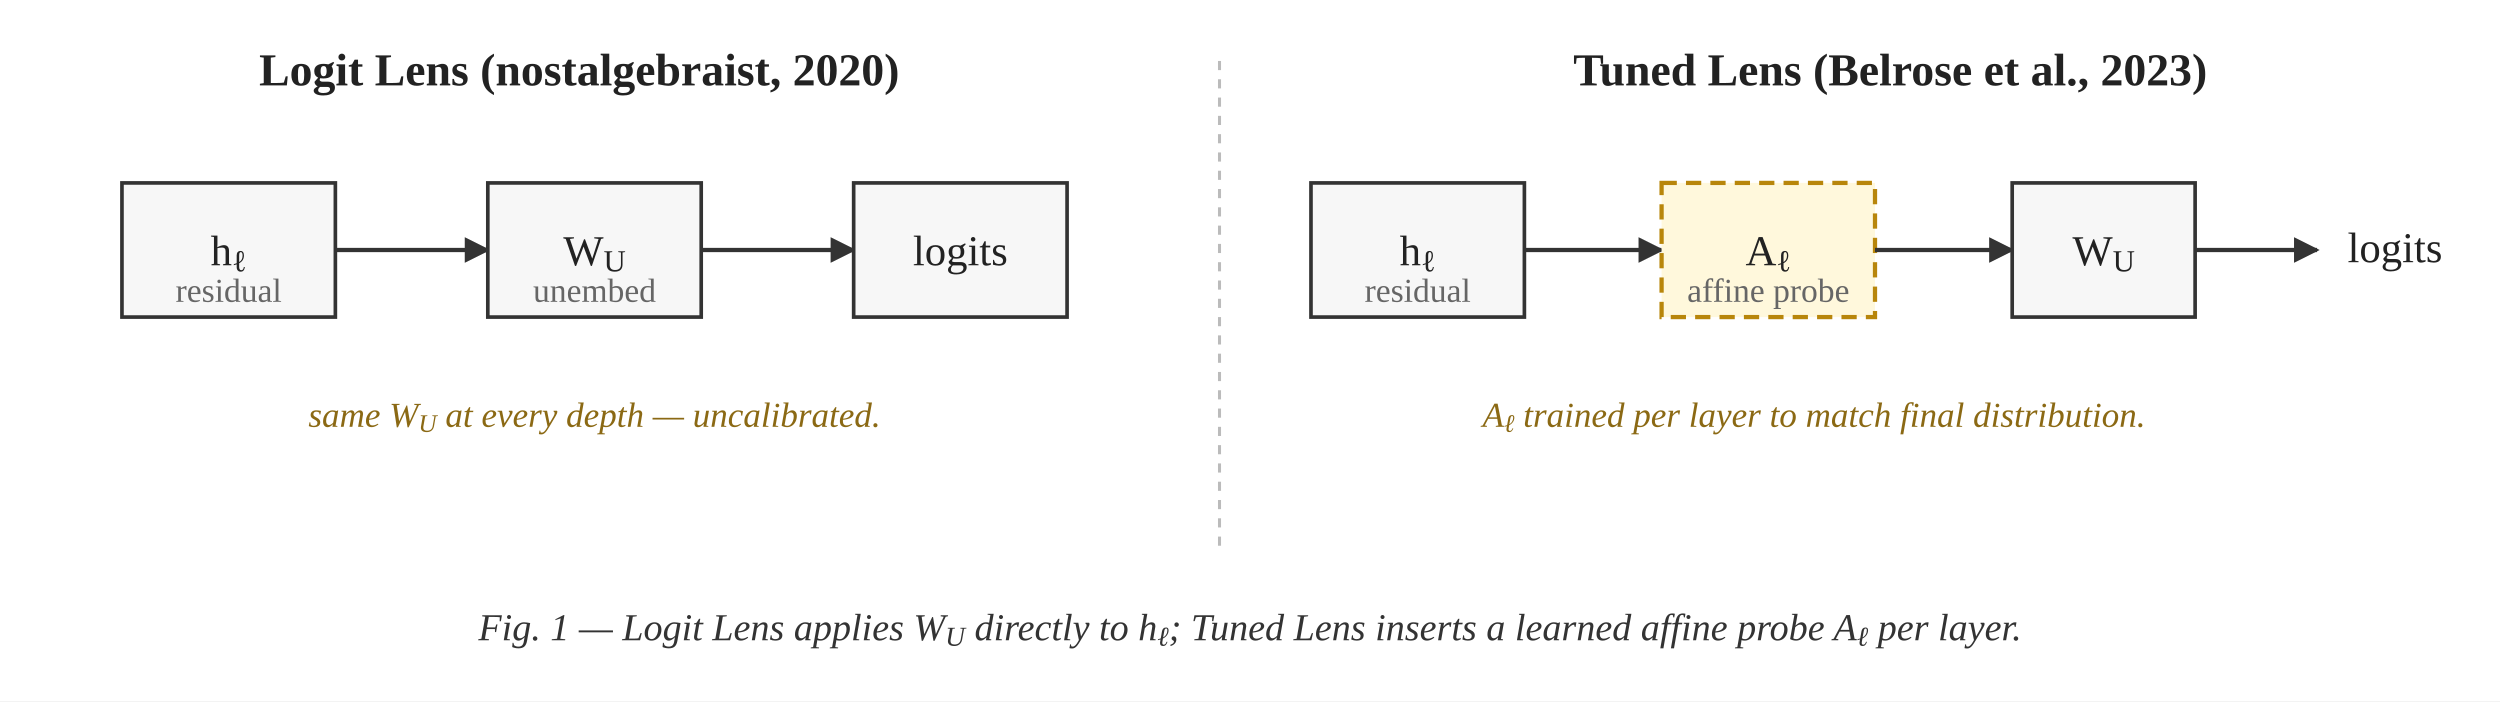
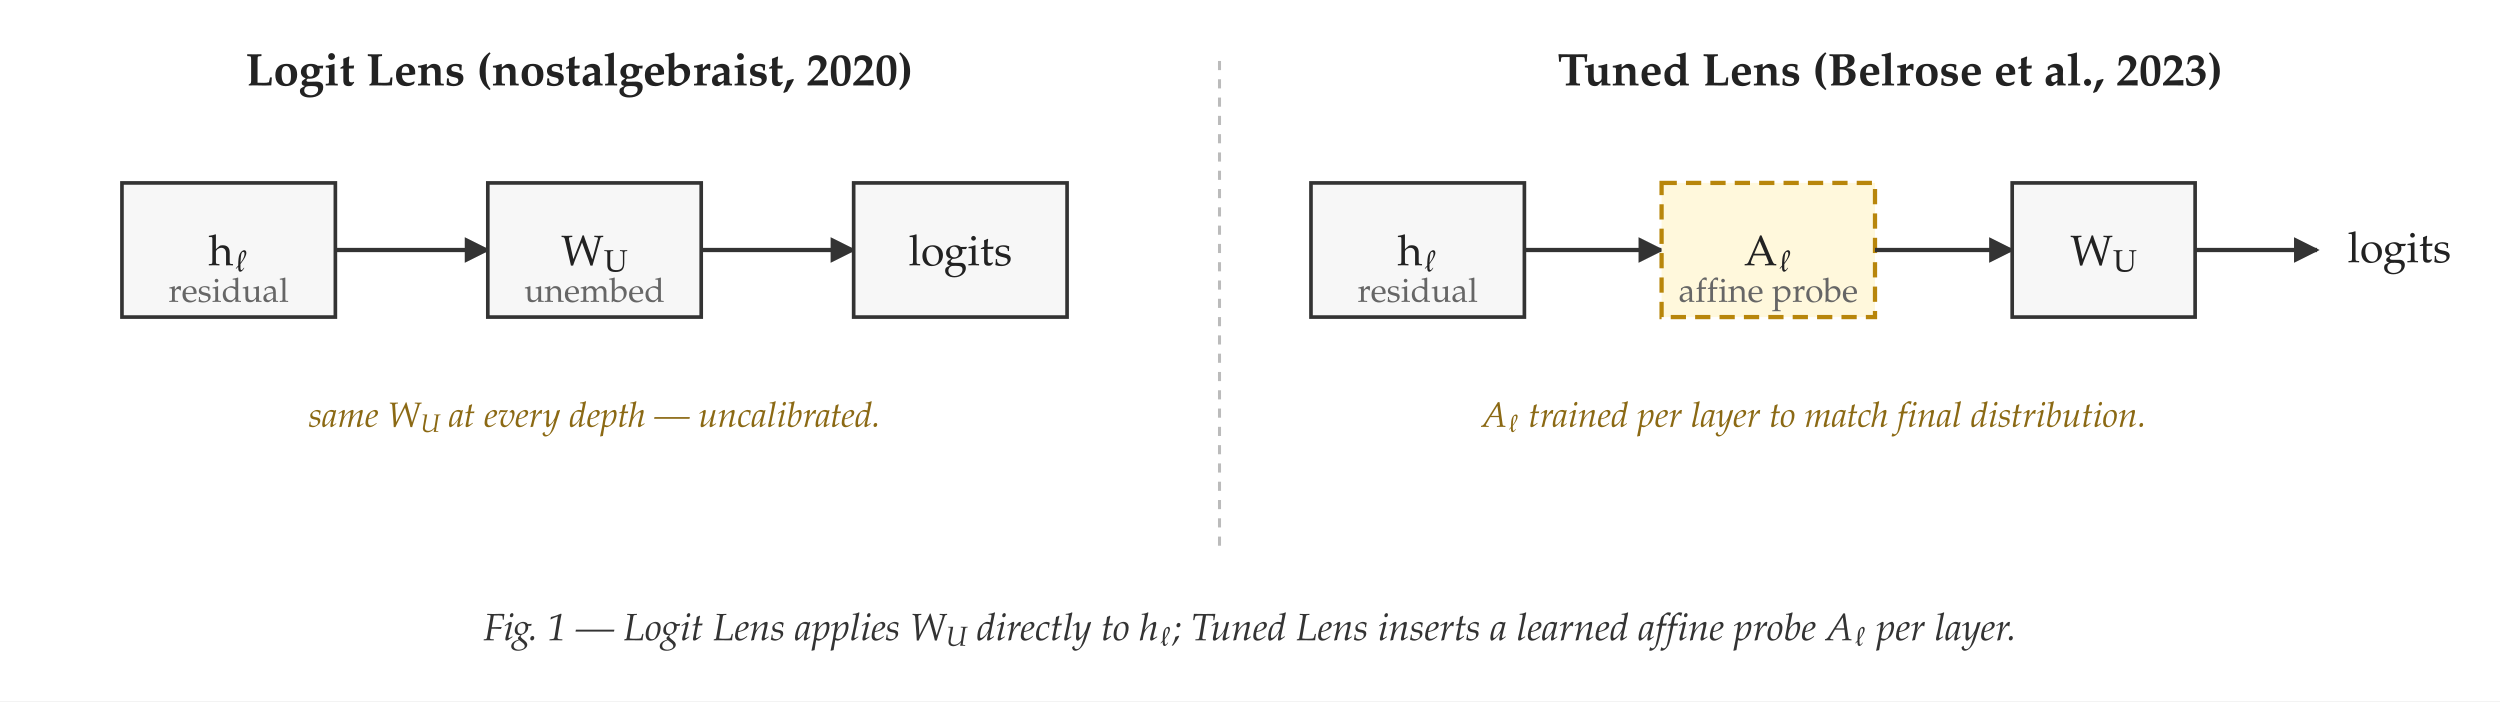
- <svg xmlns="http://www.w3.org/2000/svg" viewBox="0 0 820 230" font-family="Georgia, 'Times New Roman', serif">
+ <svg xmlns="http://www.w3.org/2000/svg" viewBox="0 0 820 230" font-family="Palatino, 'Palatino Linotype', 'Palatino LT STD', 'Book Antiqua', Georgia, serif">
  <rect width="100%" height="100%" fill="#ffffff" />
  <style>
    .panel-title { font-size: 15px; font-weight: 600; fill: #222; }
    .node-box { fill: #f7f7f7; stroke: #333; stroke-width: 1.2; }
    .node-probe { fill: #fff8dc; stroke: #b8860b; stroke-width: 1.4; stroke-dasharray: 5 3; }
    .node-text { font-size: 14px; fill: #222; }
    .node-sub { font-size: 11px; fill: #666; }
    .arrow { stroke: #333; stroke-width: 1.4; fill: none; marker-end: url(#arrow); }
    .caption { font-size: 12.5px; fill: #333; font-style: italic; }
    .note { font-size: 11.5px; fill: #8b6914; font-style: italic; }
    .sub { font-size: 0.72em; baseline-shift: sub; }
  </style>
  <defs>
    <marker id="arrow" viewBox="0 0 10 10" refX="9" refY="5" markerWidth="6" markerHeight="6" orient="auto-start-reverse">
      <path d="M0,0 L10,5 L0,10 z" fill="#333" />
    </marker>
  </defs>
  <text x="190" y="28" text-anchor="middle" class="panel-title">Logit Lens (nostalgebraist, 2020)</text>
  <rect x="40" y="60" width="70" height="44" class="node-box" />
  <text x="75" y="87" text-anchor="middle" class="node-text">h<tspan class="sub">ℓ</tspan>
  </text>
  <text x="75" y="99" text-anchor="middle" class="node-sub">residual</text>
  <path d="M110,82 L160,82" class="arrow" />
  <rect x="160" y="60" width="70" height="44" class="node-box" />
  <text x="195" y="87" text-anchor="middle" class="node-text">W<tspan class="sub">U</tspan>
  </text>
  <text x="195" y="99" text-anchor="middle" class="node-sub">unembed</text>
  <path d="M230,82 L280,82" class="arrow" />
  <rect x="280" y="60" width="70" height="44" class="node-box" />
  <text x="315" y="87" text-anchor="middle" class="node-text">logits</text>
  <text x="195" y="140" text-anchor="middle" class="note">same W<tspan class="sub">U</tspan> at every depth — uncalibrated.</text>
  <line x1="400" y1="20" x2="400" y2="180" stroke="#bbb" stroke-dasharray="3 3" />
  <text x="620" y="28" text-anchor="middle" class="panel-title">Tuned Lens (Belrose et al., 2023)</text>
  <rect x="430" y="60" width="70" height="44" class="node-box" />
  <text x="465" y="87" text-anchor="middle" class="node-text">h<tspan class="sub">ℓ</tspan>
  </text>
  <text x="465" y="99" text-anchor="middle" class="node-sub">residual</text>
  <path d="M500,82 L545,82" class="arrow" />
  <rect x="545" y="60" width="70" height="44" class="node-probe" />
  <text x="580" y="87" text-anchor="middle" class="node-text">A<tspan class="sub">ℓ</tspan>
  </text>
  <text x="580" y="99" text-anchor="middle" class="node-sub">affine probe</text>
  <path d="M615,82 L660,82" class="arrow" />
  <rect x="660" y="60" width="60" height="44" class="node-box" />
  <text x="690" y="87" text-anchor="middle" class="node-text">W<tspan class="sub">U</tspan>
  </text>
  <path d="M720,82 L760,82" class="arrow" />
  <text x="770" y="86" class="node-text">logits</text>
  <text x="595" y="140" text-anchor="middle" class="note">A<tspan class="sub">ℓ</tspan> trained per layer to match final distribution.</text>
  <text x="410" y="210" text-anchor="middle" class="caption">Fig. 1 — Logit Lens applies W<tspan class="sub">U</tspan> directly to h<tspan class="sub">ℓ</tspan>; Tuned Lens inserts a learned affine probe A<tspan class="sub">ℓ</tspan> per layer.</text>
</svg>
